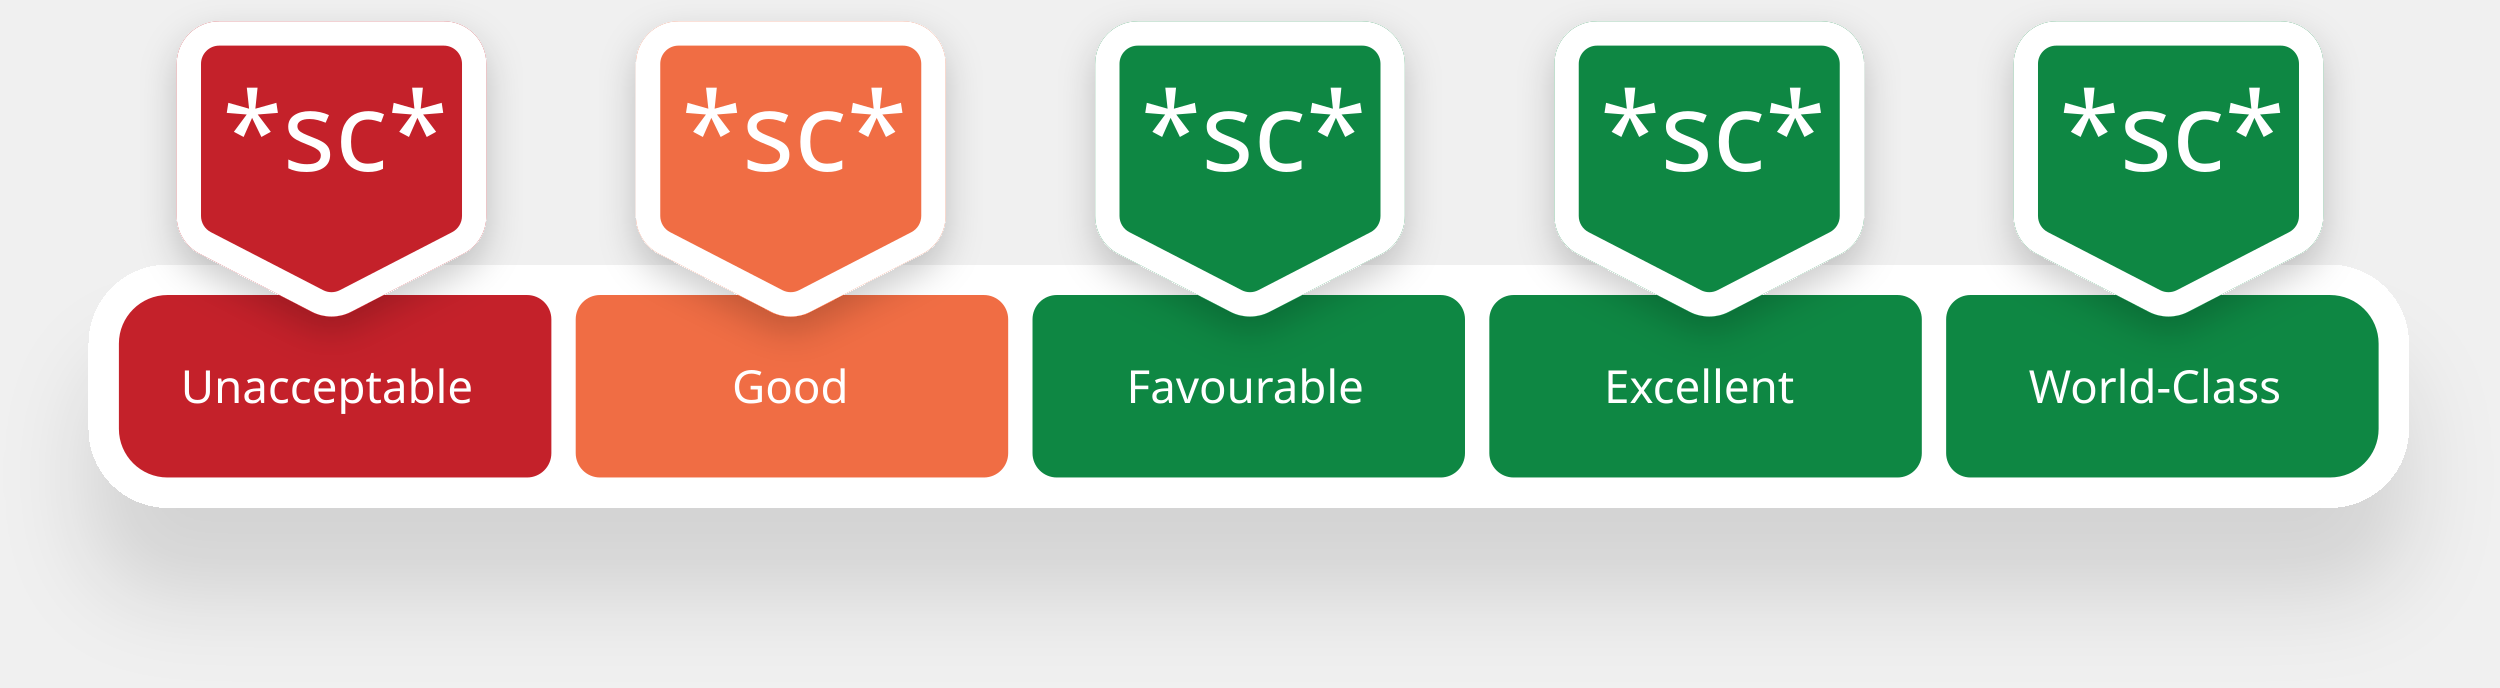
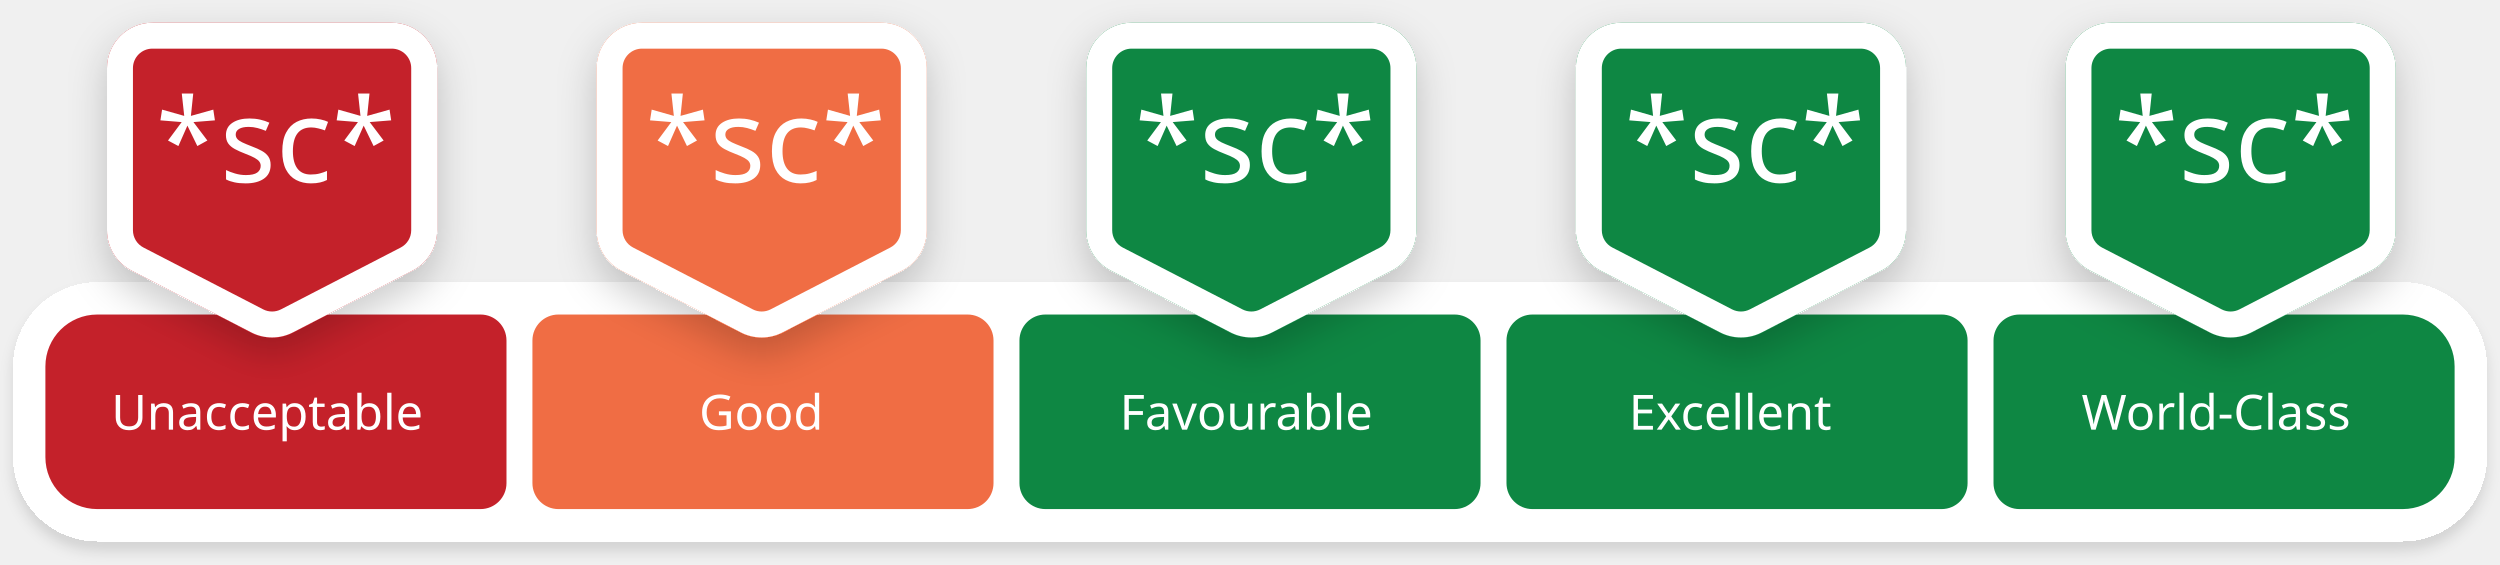
- <svg xmlns="http://www.w3.org/2000/svg" width="822" height="226" viewBox="0 0 822 226" fill="none">
+ <svg xmlns="http://www.w3.org/2000/svg" width="771" height="174" viewBox="0 0 771 174" fill="none">
  <g id="slider-nps">
    <g id="Frame 1" filter="url(#filter0_d_49_4)">
-       <rect x="29.091" y="87" width="763" height="80" rx="26" fill="white" shape-rendering="crispEdges" />
+       <rect x="4" y="87" width="763" height="80" rx="26" fill="white" shape-rendering="crispEdges" />
      <g id="frame-Unacceptable">
-         <path d="M39.091 113C39.091 104.163 46.254 97 55.091 97H173.291C177.709 97 181.291 100.582 181.291 105V149C181.291 153.418 177.709 157 173.291 157H55.091C46.254 157 39.091 149.837 39.091 141V113Z" fill="#C4212A" />
+         <path d="M14 113C14 104.163 21.163 97 30 97H148.2C152.618 97 156.2 100.582 156.2 105V149C156.2 153.418 152.618 157 148.2 157H30C21.163 157 14 149.837 14 141V113Z" fill="#C4212A" />
        <text id="label" fill="white" xml:space="preserve" style="white-space: pre" font-family="Arial Rounded MT Bold" font-size="15" letter-spacing="0em">
-           <tspan x="59.434" y="132.515">Unacceptable</tspan>
+           <tspan x="34.343" y="132.515">Unacceptable</tspan>
        </text>
      </g>
      <g id="frame-Good">
-         <rect x="189.291" y="97" width="142.2" height="60" rx="8" fill="#F06D44" />
+         <rect x="164.2" y="97" width="142.2" height="60" rx="8" fill="#F06D44" />
        <text id="label2" fill="white" xml:space="preserve" style="white-space: pre" font-family="Arial Rounded MT Bold" font-size="15" letter-spacing="0em">
-           <tspan x="240.696" y="132.515">Good</tspan>
+           <tspan x="215.605" y="132.515">Good</tspan>
        </text>
      </g>
      <g id="frame-Favourable">
-         <rect x="339.491" y="97" width="142.2" height="60" rx="8" fill="#0E8743" />
+         <rect x="314.4" y="97" width="142.2" height="60" rx="8" fill="#0E8743" />
        <text id="label3" fill="white" xml:space="preserve" style="white-space: pre" font-family="Arial Rounded MT Bold" font-size="15" letter-spacing="0em">
-           <tspan x="370.41" y="132.515">Favourable</tspan>
+           <tspan x="345.319" y="132.515">Favourable</tspan>
        </text>
      </g>
      <g id="frame-Excellent">
-         <rect x="489.691" y="97" width="142.2" height="60" rx="8" fill="#0E8743" />
+         <rect x="464.6" y="97" width="142.2" height="60" rx="8" fill="#0E8743" />
        <text id="label3_2" fill="white" xml:space="preserve" style="white-space: pre" font-family="Arial Rounded MT Bold" font-size="15" letter-spacing="0em">
-           <tspan x="527.422" y="132.515">Excellent</tspan>
+           <tspan x="502.331" y="132.515">Excellent</tspan>
        </text>
      </g>
      <g id="frame-World-Class">
-         <path d="M639.891 105C639.891 100.582 643.473 97 647.891 97H766.091C774.927 97 782.091 104.163 782.091 113V141C782.091 149.837 774.927 157 766.091 157H647.891C643.473 157 639.891 153.418 639.891 149V105Z" fill="#0E8743" />
+         <path d="M614.8 105C614.8 100.582 618.382 97 622.8 97H741C749.836 97 757 104.163 757 113V141C757 149.837 749.836 157 741 157H622.8C618.382 157 614.8 153.418 614.8 149V105Z" fill="#0E8743" />
        <text id="label3_3" fill="white" xml:space="preserve" style="white-space: pre" font-family="Arial Rounded MT Bold" font-size="15" letter-spacing="0em">
-           <tspan x="667.024" y="132.515">World-Class</tspan>
+           <tspan x="641.933" y="132.515">World-Class</tspan>
        </text>
      </g>
    </g>
    <g id="bubble-Unacceptable">
      <g id="Union" filter="url(#filter1_d_49_4)">
        <mask id="path-12-inside-1_49_4" fill="white">
-           <path d="M115.425 102.512C111.394 104.593 106.606 104.593 102.576 102.512L65.666 83.449C61.014 81.046 58.091 76.247 58.091 71.01V21C58.091 13.268 64.359 7 72.091 7H145.909C153.641 7 159.909 13.268 159.909 21V71.01C159.909 76.247 156.987 81.046 152.334 83.449L115.425 102.512Z" />
+           <path d="M90.334 102.512C86.304 104.593 81.515 104.593 77.485 102.512L40.575 83.449C35.923 81.046 33 76.247 33 71.01V21C33 13.268 39.268 7 47 7H120.818C128.55 7 134.818 13.268 134.818 21V71.01C134.818 76.247 131.896 81.046 127.243 83.449L90.334 102.512Z" />
        </mask>
-         <path d="M115.425 102.512C111.394 104.593 106.606 104.593 102.576 102.512L65.666 83.449C61.014 81.046 58.091 76.247 58.091 71.01V21C58.091 13.268 64.359 7 72.091 7H145.909C153.641 7 159.909 13.268 159.909 21V71.01C159.909 76.247 156.987 81.046 152.334 83.449L115.425 102.512Z" fill="#C4212A" />
-         <path d="M152.334 83.449L148.663 76.341L152.334 83.449ZM65.666 83.449L69.338 76.341L65.666 83.449ZM115.425 102.512L111.753 95.404L115.425 102.512ZM102.576 102.512L106.247 95.404L69.338 76.341L65.666 83.449L61.995 90.557L98.904 109.62L102.576 102.512ZM58.091 71.01H66.091V21H58.091H50.091V71.01H58.091ZM72.091 7V15H145.909V7V-1H72.091V7ZM159.909 21H151.909V71.01H159.909H167.909V21H159.909ZM152.334 83.449L148.663 76.341L111.753 95.404L115.425 102.512L119.096 109.62L156.005 90.557L152.334 83.449ZM159.909 71.01H151.909C151.909 73.254 150.657 75.311 148.663 76.341L152.334 83.449L156.005 90.557C163.317 86.78 167.909 79.239 167.909 71.01H159.909ZM145.909 7V15C149.223 15 151.909 17.686 151.909 21H159.909H167.909C167.909 8.85 158.06 -1 145.909 -1V7ZM58.091 21H66.091C66.091 17.686 68.777 15 72.091 15V7V-1C59.941 -1 50.091 8.85 50.091 21H58.091ZM65.666 83.449L69.338 76.341C67.344 75.311 66.091 73.254 66.091 71.01H58.091H50.091C50.091 79.239 54.684 86.78 61.995 90.557L65.666 83.449ZM102.576 102.512L98.904 109.62C105.237 112.891 112.763 112.891 119.096 109.62L115.425 102.512L111.753 95.404C110.026 96.296 107.974 96.296 106.247 95.404L102.576 102.512Z" fill="white" mask="url(#path-12-inside-1_49_4)" />
+         <path d="M90.334 102.512C86.304 104.593 81.515 104.593 77.485 102.512L40.575 83.449C35.923 81.046 33 76.247 33 71.01V21C33 13.268 39.268 7 47 7H120.818C128.55 7 134.818 13.268 134.818 21V71.01C134.818 76.247 131.896 81.046 127.243 83.449L90.334 102.512Z" fill="#C4212A" />
+         <path d="M127.243 83.449L123.572 76.341L127.243 83.449ZM40.575 83.449L44.247 76.341L40.575 83.449ZM90.334 102.512L86.662 95.404L90.334 102.512ZM77.485 102.512L81.156 95.404L44.247 76.341L40.575 83.449L36.904 90.557L73.814 109.62L77.485 102.512ZM33 71.01H41V21H33H25V71.01H33ZM47 7V15H120.818V7V-1H47V7ZM134.818 21H126.818V71.01H134.818H142.818V21H134.818ZM127.243 83.449L123.572 76.341L86.662 95.404L90.334 102.512L94.005 109.62L130.914 90.557L127.243 83.449ZM134.818 71.01H126.818C126.818 73.254 125.566 75.311 123.572 76.341L127.243 83.449L130.914 90.557C138.226 86.78 142.818 79.239 142.818 71.01H134.818ZM120.818 7V15C124.132 15 126.818 17.686 126.818 21H134.818H142.818C142.818 8.85 132.969 -1 120.818 -1V7ZM33 21H41C41 17.686 43.686 15 47 15V7V-1C34.85 -1 25 8.85 25 21H33ZM40.575 83.449L44.247 76.341C42.253 75.311 41 73.254 41 71.01H33H25C25 79.239 29.593 86.78 36.904 90.557L40.575 83.449ZM77.485 102.512L73.814 109.62C80.147 112.891 87.672 112.891 94.005 109.62L90.334 102.512L86.662 95.404C84.935 96.296 82.883 96.296 81.156 95.404L77.485 102.512Z" fill="white" mask="url(#path-12-inside-1_49_4)" />
      </g>
      <text id="score" fill="white" xml:space="preserve" style="white-space: pre" font-family="Arial Rounded MT Bold" font-size="36" letter-spacing="0em">
-         <tspan x="73.091" y="56.197">*sc*</tspan>
+         <tspan x="48" y="56.197">*sc*</tspan>
      </text>
    </g>
    <g id="bubble-Good">
      <g id="Union_2" filter="url(#filter2_d_49_4)">
        <mask id="path-15-inside-2_49_4" fill="white">
-           <path d="M266.425 102.512C262.394 104.593 257.606 104.593 253.576 102.512L216.666 83.449C212.014 81.046 209.091 76.247 209.091 71.01V21C209.091 13.268 215.359 7 223.091 7H296.909C304.641 7 310.909 13.268 310.909 21V71.01C310.909 76.247 307.987 81.046 303.334 83.449L266.425 102.512Z" />
+           <path d="M241.334 102.512C237.304 104.593 232.515 104.593 228.485 102.512L191.575 83.449C186.923 81.046 184 76.247 184 71.01V21C184 13.268 190.268 7 198 7H271.818C279.55 7 285.818 13.268 285.818 21V71.01C285.818 76.247 282.896 81.046 278.243 83.449L241.334 102.512Z" />
        </mask>
-         <path d="M266.425 102.512C262.394 104.593 257.606 104.593 253.576 102.512L216.666 83.449C212.014 81.046 209.091 76.247 209.091 71.01V21C209.091 13.268 215.359 7 223.091 7H296.909C304.641 7 310.909 13.268 310.909 21V71.01C310.909 76.247 307.987 81.046 303.334 83.449L266.425 102.512Z" fill="#F06D44" />
-         <path d="M303.334 83.449L299.663 76.341L303.334 83.449ZM216.666 83.449L220.338 76.341L216.666 83.449ZM266.425 102.512L262.753 95.404L266.425 102.512ZM253.576 102.512L257.247 95.404L220.338 76.341L216.666 83.449L212.995 90.557L249.904 109.62L253.576 102.512ZM209.091 71.01H217.091V21H209.091H201.091V71.01H209.091ZM223.091 7V15H296.909V7V-1H223.091V7ZM310.909 21H302.909V71.01H310.909H318.909V21H310.909ZM303.334 83.449L299.663 76.341L262.753 95.404L266.425 102.512L270.096 109.62L307.005 90.557L303.334 83.449ZM310.909 71.01H302.909C302.909 73.254 301.657 75.311 299.663 76.341L303.334 83.449L307.005 90.557C314.317 86.78 318.909 79.239 318.909 71.01H310.909ZM296.909 7V15C300.223 15 302.909 17.686 302.909 21H310.909H318.909C318.909 8.85 309.06 -1 296.909 -1V7ZM209.091 21H217.091C217.091 17.686 219.777 15 223.091 15V7V-1C210.941 -1 201.091 8.85 201.091 21H209.091ZM216.666 83.449L220.338 76.341C218.343 75.311 217.091 73.254 217.091 71.01H209.091H201.091C201.091 79.239 205.684 86.78 212.995 90.557L216.666 83.449ZM253.576 102.512L249.904 109.62C256.237 112.891 263.763 112.891 270.096 109.62L266.425 102.512L262.753 95.404C261.026 96.296 258.974 96.296 257.247 95.404L253.576 102.512Z" fill="white" mask="url(#path-15-inside-2_49_4)" />
+         <path d="M241.334 102.512C237.304 104.593 232.515 104.593 228.485 102.512L191.575 83.449C186.923 81.046 184 76.247 184 71.01V21C184 13.268 190.268 7 198 7H271.818C279.55 7 285.818 13.268 285.818 21V71.01C285.818 76.247 282.896 81.046 278.243 83.449L241.334 102.512Z" fill="#F06D44" />
+         <path d="M278.243 83.449L274.572 76.341L278.243 83.449ZM191.575 83.449L195.247 76.341L191.575 83.449ZM241.334 102.512L237.663 95.404L241.334 102.512ZM228.485 102.512L232.156 95.404L195.247 76.341L191.575 83.449L187.904 90.557L224.814 109.62L228.485 102.512ZM184 71.01H192V21H184H176V71.01H184ZM198 7V15H271.818V7V-1H198V7ZM285.818 21H277.818V71.01H285.818H293.818V21H285.818ZM278.243 83.449L274.572 76.341L237.663 95.404L241.334 102.512L245.005 109.62L281.914 90.557L278.243 83.449ZM285.818 71.01H277.818C277.818 73.254 276.566 75.311 274.572 76.341L278.243 83.449L281.914 90.557C289.226 86.78 293.818 79.239 293.818 71.01H285.818ZM271.818 7V15C275.132 15 277.818 17.686 277.818 21H285.818H293.818C293.818 8.85 283.969 -1 271.818 -1V7ZM184 21H192C192 17.686 194.686 15 198 15V7V-1C185.85 -1 176 8.85 176 21H184ZM191.575 83.449L195.247 76.341C193.253 75.311 192 73.254 192 71.01H184H176C176 79.239 180.593 86.78 187.904 90.557L191.575 83.449ZM228.485 102.512L224.814 109.62C231.147 112.891 238.672 112.891 245.005 109.62L241.334 102.512L237.663 95.404C235.935 96.296 233.883 96.296 232.156 95.404L228.485 102.512Z" fill="white" mask="url(#path-15-inside-2_49_4)" />
      </g>
      <text id="score_2" fill="white" xml:space="preserve" style="white-space: pre" font-family="Arial Rounded MT Bold" font-size="36" letter-spacing="0em">
-         <tspan x="224.091" y="56.197">*sc*</tspan>
+         <tspan x="199" y="56.197">*sc*</tspan>
      </text>
    </g>
    <g id="bubble-Favourable">
      <g id="Union_3" filter="url(#filter3_d_49_4)">
        <mask id="path-18-inside-3_49_4" fill="white">
-           <path d="M417.425 102.512C413.394 104.593 408.606 104.593 404.576 102.512L367.666 83.449C363.014 81.046 360.091 76.247 360.091 71.01V21C360.091 13.268 366.359 7 374.091 7H447.909C455.641 7 461.909 13.268 461.909 21V71.01C461.909 76.247 458.987 81.046 454.334 83.449L417.425 102.512Z" />
+           <path d="M392.334 102.512C388.304 104.593 383.515 104.593 379.485 102.512L342.575 83.449C337.923 81.046 335 76.247 335 71.01V21C335 13.268 341.268 7 349 7H422.818C430.55 7 436.818 13.268 436.818 21V71.01C436.818 76.247 433.896 81.046 429.243 83.449L392.334 102.512Z" />
        </mask>
-         <path d="M417.425 102.512C413.394 104.593 408.606 104.593 404.576 102.512L367.666 83.449C363.014 81.046 360.091 76.247 360.091 71.01V21C360.091 13.268 366.359 7 374.091 7H447.909C455.641 7 461.909 13.268 461.909 21V71.01C461.909 76.247 458.987 81.046 454.334 83.449L417.425 102.512Z" fill="#0E8743" />
-         <path d="M454.334 83.449L450.663 76.341L454.334 83.449ZM367.666 83.449L371.338 76.341L367.666 83.449ZM417.425 102.512L413.753 95.404L417.425 102.512ZM404.576 102.512L408.247 95.404L371.338 76.341L367.666 83.449L363.995 90.557L400.904 109.62L404.576 102.512ZM360.091 71.01H368.091V21H360.091H352.091V71.01H360.091ZM374.091 7V15H447.909V7V-1H374.091V7ZM461.909 21H453.909V71.01H461.909H469.909V21H461.909ZM454.334 83.449L450.663 76.341L413.753 95.404L417.425 102.512L421.096 109.62L458.005 90.557L454.334 83.449ZM461.909 71.01H453.909C453.909 73.254 452.657 75.311 450.663 76.341L454.334 83.449L458.005 90.557C465.317 86.78 469.909 79.239 469.909 71.01H461.909ZM447.909 7V15C451.223 15 453.909 17.686 453.909 21H461.909H469.909C469.909 8.85 460.06 -1 447.909 -1V7ZM360.091 21H368.091C368.091 17.686 370.777 15 374.091 15V7V-1C361.941 -1 352.091 8.85 352.091 21H360.091ZM367.666 83.449L371.338 76.341C369.343 75.311 368.091 73.254 368.091 71.01H360.091H352.091C352.091 79.239 356.684 86.78 363.995 90.557L367.666 83.449ZM404.576 102.512L400.904 109.62C407.237 112.891 414.763 112.891 421.096 109.62L417.425 102.512L413.753 95.404C412.026 96.296 409.974 96.296 408.247 95.404L404.576 102.512Z" fill="white" mask="url(#path-18-inside-3_49_4)" />
+         <path d="M392.334 102.512C388.304 104.593 383.515 104.593 379.485 102.512L342.575 83.449C337.923 81.046 335 76.247 335 71.01V21C335 13.268 341.268 7 349 7H422.818C430.55 7 436.818 13.268 436.818 21V71.01C436.818 76.247 433.896 81.046 429.243 83.449L392.334 102.512Z" fill="#0E8743" />
+         <path d="M429.243 83.449L425.572 76.341L429.243 83.449ZM342.575 83.449L346.247 76.341L342.575 83.449ZM392.334 102.512L388.663 95.404L392.334 102.512ZM379.485 102.512L383.156 95.404L346.247 76.341L342.575 83.449L338.904 90.557L375.814 109.62L379.485 102.512ZM335 71.01H343V21H335H327V71.01H335ZM349 7V15H422.818V7V-1H349V7ZM436.818 21H428.818V71.01H436.818H444.818V21H436.818ZM429.243 83.449L425.572 76.341L388.663 95.404L392.334 102.512L396.005 109.62L432.914 90.557L429.243 83.449ZM436.818 71.01H428.818C428.818 73.254 427.566 75.311 425.572 76.341L429.243 83.449L432.914 90.557C440.226 86.78 444.818 79.239 444.818 71.01H436.818ZM422.818 7V15C426.132 15 428.818 17.686 428.818 21H436.818H444.818C444.818 8.85 434.969 -1 422.818 -1V7ZM335 21H343C343 17.686 345.686 15 349 15V7V-1C336.85 -1 327 8.85 327 21H335ZM342.575 83.449L346.247 76.341C344.253 75.311 343 73.254 343 71.01H335H327C327 79.239 331.593 86.78 338.904 90.557L342.575 83.449ZM379.485 102.512L375.814 109.62C382.147 112.891 389.672 112.891 396.005 109.62L392.334 102.512L388.663 95.404C386.935 96.296 384.883 96.296 383.156 95.404L379.485 102.512Z" fill="white" mask="url(#path-18-inside-3_49_4)" />
      </g>
      <text id="score_3" fill="white" xml:space="preserve" style="white-space: pre" font-family="Arial Rounded MT Bold" font-size="36" letter-spacing="0em">
-         <tspan x="375.091" y="56.197">*sc*</tspan>
+         <tspan x="350" y="56.197">*sc*</tspan>
      </text>
    </g>
    <g id="bubble-Excellent">
      <g id="Union_4" filter="url(#filter4_d_49_4)">
        <mask id="path-21-inside-4_49_4" fill="white">
-           <path d="M568.425 102.512C564.394 104.593 559.606 104.593 555.576 102.512L518.666 83.449C514.014 81.046 511.091 76.247 511.091 71.01V21C511.091 13.268 517.359 7 525.091 7H598.909C606.641 7 612.909 13.268 612.909 21V71.01C612.909 76.247 609.987 81.046 605.334 83.449L568.425 102.512Z" />
+           <path d="M543.334 102.512C539.304 104.593 534.515 104.593 530.485 102.512L493.575 83.449C488.923 81.046 486 76.247 486 71.01V21C486 13.268 492.268 7 500 7H573.818C581.55 7 587.818 13.268 587.818 21V71.01C587.818 76.247 584.896 81.046 580.243 83.449L543.334 102.512Z" />
        </mask>
-         <path d="M568.425 102.512C564.394 104.593 559.606 104.593 555.576 102.512L518.666 83.449C514.014 81.046 511.091 76.247 511.091 71.01V21C511.091 13.268 517.359 7 525.091 7H598.909C606.641 7 612.909 13.268 612.909 21V71.01C612.909 76.247 609.987 81.046 605.334 83.449L568.425 102.512Z" fill="#0E8743" />
-         <path d="M605.334 83.449L601.663 76.341L605.334 83.449ZM518.666 83.449L522.338 76.341L518.666 83.449ZM568.425 102.512L564.753 95.404L568.425 102.512ZM555.576 102.512L559.247 95.404L522.338 76.341L518.666 83.449L514.995 90.557L551.904 109.62L555.576 102.512ZM511.091 71.01H519.091V21H511.091H503.091V71.01H511.091ZM525.091 7V15H598.909V7V-1H525.091V7ZM612.909 21H604.909V71.01H612.909H620.909V21H612.909ZM605.334 83.449L601.663 76.341L564.753 95.404L568.425 102.512L572.096 109.62L609.005 90.557L605.334 83.449ZM612.909 71.01H604.909C604.909 73.254 603.657 75.311 601.663 76.341L605.334 83.449L609.005 90.557C616.317 86.78 620.909 79.239 620.909 71.01H612.909ZM598.909 7V15C602.223 15 604.909 17.686 604.909 21H612.909H620.909C620.909 8.85 611.06 -1 598.909 -1V7ZM511.091 21H519.091C519.091 17.686 521.777 15 525.091 15V7V-1C512.941 -1 503.091 8.85 503.091 21H511.091ZM518.666 83.449L522.338 76.341C520.343 75.311 519.091 73.254 519.091 71.01H511.091H503.091C503.091 79.239 507.684 86.78 514.995 90.557L518.666 83.449ZM555.576 102.512L551.904 109.62C558.237 112.891 565.763 112.891 572.096 109.62L568.425 102.512L564.753 95.404C563.026 96.296 560.974 96.296 559.247 95.404L555.576 102.512Z" fill="white" mask="url(#path-21-inside-4_49_4)" />
+         <path d="M543.334 102.512C539.304 104.593 534.515 104.593 530.485 102.512L493.575 83.449C488.923 81.046 486 76.247 486 71.01V21C486 13.268 492.268 7 500 7H573.818C581.55 7 587.818 13.268 587.818 21V71.01C587.818 76.247 584.896 81.046 580.243 83.449L543.334 102.512Z" fill="#0E8743" />
+         <path d="M580.243 83.449L576.572 76.341L580.243 83.449ZM493.575 83.449L497.247 76.341L493.575 83.449ZM543.334 102.512L539.663 95.404L543.334 102.512ZM530.485 102.512L534.156 95.404L497.247 76.341L493.575 83.449L489.904 90.557L526.814 109.62L530.485 102.512ZM486 71.01H494V21H486H478V71.01H486ZM500 7V15H573.818V7V-1H500V7ZM587.818 21H579.818V71.01H587.818H595.818V21H587.818ZM580.243 83.449L576.572 76.341L539.663 95.404L543.334 102.512L547.005 109.62L583.914 90.557L580.243 83.449ZM587.818 71.01H579.818C579.818 73.254 578.566 75.311 576.572 76.341L580.243 83.449L583.914 90.557C591.226 86.78 595.818 79.239 595.818 71.01H587.818ZM573.818 7V15C577.132 15 579.818 17.686 579.818 21H587.818H595.818C595.818 8.85 585.969 -1 573.818 -1V7ZM486 21H494C494 17.686 496.686 15 500 15V7V-1C487.85 -1 478 8.85 478 21H486ZM493.575 83.449L497.247 76.341C495.253 75.311 494 73.254 494 71.01H486H478C478 79.239 482.593 86.78 489.904 90.557L493.575 83.449ZM530.485 102.512L526.814 109.62C533.147 112.891 540.672 112.891 547.005 109.62L543.334 102.512L539.663 95.404C537.935 96.296 535.883 96.296 534.156 95.404L530.485 102.512Z" fill="white" mask="url(#path-21-inside-4_49_4)" />
      </g>
      <text id="score_4" fill="white" xml:space="preserve" style="white-space: pre" font-family="Arial Rounded MT Bold" font-size="36" letter-spacing="0em">
-         <tspan x="526.091" y="56.197">*sc*</tspan>
+         <tspan x="501" y="56.197">*sc*</tspan>
      </text>
    </g>
    <g id="bubble-World-Class">
      <g id="Union_5" filter="url(#filter5_d_49_4)">
        <mask id="path-24-inside-5_49_4" fill="white">
-           <path d="M719.425 102.512C715.394 104.593 710.606 104.593 706.576 102.512L669.666 83.449C665.014 81.046 662.091 76.247 662.091 71.01V21C662.091 13.268 668.359 7 676.091 7H749.909C757.641 7 763.909 13.268 763.909 21V71.01C763.909 76.247 760.987 81.046 756.334 83.449L719.425 102.512Z" />
+           <path d="M694.334 102.512C690.304 104.593 685.515 104.593 681.485 102.512L644.575 83.449C639.923 81.046 637 76.247 637 71.01V21C637 13.268 643.268 7 651 7H724.818C732.55 7 738.818 13.268 738.818 21V71.01C738.818 76.247 735.896 81.046 731.243 83.449L694.334 102.512Z" />
        </mask>
-         <path d="M719.425 102.512C715.394 104.593 710.606 104.593 706.576 102.512L669.666 83.449C665.014 81.046 662.091 76.247 662.091 71.01V21C662.091 13.268 668.359 7 676.091 7H749.909C757.641 7 763.909 13.268 763.909 21V71.01C763.909 76.247 760.987 81.046 756.334 83.449L719.425 102.512Z" fill="#0E8743" />
-         <path d="M756.334 83.449L752.663 76.341L756.334 83.449ZM669.666 83.449L673.338 76.341L669.666 83.449ZM719.425 102.512L715.753 95.404L719.425 102.512ZM706.576 102.512L710.247 95.404L673.338 76.341L669.666 83.449L665.995 90.557L702.904 109.62L706.576 102.512ZM662.091 71.01H670.091V21H662.091H654.091V71.01H662.091ZM676.091 7V15H749.909V7V-1H676.091V7ZM763.909 21H755.909V71.01H763.909H771.909V21H763.909ZM756.334 83.449L752.663 76.341L715.753 95.404L719.425 102.512L723.096 109.62L760.005 90.557L756.334 83.449ZM763.909 71.01H755.909C755.909 73.254 754.657 75.311 752.663 76.341L756.334 83.449L760.005 90.557C767.317 86.78 771.909 79.239 771.909 71.01H763.909ZM749.909 7V15C753.223 15 755.909 17.686 755.909 21H763.909H771.909C771.909 8.85 762.06 -1 749.909 -1V7ZM662.091 21H670.091C670.091 17.686 672.777 15 676.091 15V7V-1C663.941 -1 654.091 8.85 654.091 21H662.091ZM669.666 83.449L673.338 76.341C671.343 75.311 670.091 73.254 670.091 71.01H662.091H654.091C654.091 79.239 658.684 86.78 665.995 90.557L669.666 83.449ZM706.576 102.512L702.904 109.62C709.237 112.891 716.763 112.891 723.096 109.62L719.425 102.512L715.753 95.404C714.026 96.296 711.974 96.296 710.247 95.404L706.576 102.512Z" fill="white" mask="url(#path-24-inside-5_49_4)" />
+         <path d="M694.334 102.512C690.304 104.593 685.515 104.593 681.485 102.512L644.575 83.449C639.923 81.046 637 76.247 637 71.01V21C637 13.268 643.268 7 651 7H724.818C732.55 7 738.818 13.268 738.818 21V71.01C738.818 76.247 735.896 81.046 731.243 83.449L694.334 102.512Z" fill="#0E8743" />
+         <path d="M731.243 83.449L727.572 76.341L731.243 83.449ZM644.575 83.449L648.247 76.341L644.575 83.449ZM694.334 102.512L690.663 95.404L694.334 102.512ZM681.485 102.512L685.156 95.404L648.247 76.341L644.575 83.449L640.904 90.557L677.814 109.62L681.485 102.512ZM637 71.01H645V21H637H629V71.01H637ZM651 7V15H724.818V7V-1H651V7ZM738.818 21H730.818V71.01H738.818H746.818V21H738.818ZM731.243 83.449L727.572 76.341L690.663 95.404L694.334 102.512L698.005 109.62L734.914 90.557L731.243 83.449ZM738.818 71.01H730.818C730.818 73.254 729.566 75.311 727.572 76.341L731.243 83.449L734.914 90.557C742.226 86.78 746.818 79.239 746.818 71.01H738.818ZM724.818 7V15C728.132 15 730.818 17.686 730.818 21H738.818H746.818C746.818 8.85 736.969 -1 724.818 -1V7ZM637 21H645C645 17.686 647.686 15 651 15V7V-1C638.85 -1 629 8.85 629 21H637ZM644.575 83.449L648.247 76.341C646.253 75.311 645 73.254 645 71.01H637H629C629 79.239 633.593 86.78 640.904 90.557L644.575 83.449ZM681.485 102.512L677.814 109.62C684.147 112.891 691.672 112.891 698.005 109.62L694.334 102.512L690.663 95.404C688.935 96.296 686.883 96.296 685.156 95.404L681.485 102.512Z" fill="white" mask="url(#path-24-inside-5_49_4)" />
      </g>
      <text id="score_5" fill="white" xml:space="preserve" style="white-space: pre" font-family="Arial Rounded MT Bold" font-size="36" letter-spacing="0em">
-         <tspan x="677.091" y="56.197">*sc*</tspan>
+         <tspan x="652" y="56.197">*sc*</tspan>
      </text>
    </g>
  </g>
  <defs>
-     <filter id="filter0_d_49_4" x="0" y="87" width="821.182" height="138.182" filterUnits="userSpaceOnUse" color-interpolation-filters="sRGB">
+     <filter id="filter0_d_49_4" x="0" y="86" width="771" height="88" filterUnits="userSpaceOnUse" color-interpolation-filters="sRGB">
      <feFlood flood-opacity="0" result="BackgroundImageFix" />
      <feColorMatrix in="SourceAlpha" type="matrix" values="0 0 0 0 0 0 0 0 0 0 0 0 0 0 0 0 0 0 127 0" result="hardAlpha" />
-       <feOffset dy="29.091" />
-       <feGaussianBlur stdDeviation="14.546" />
+       <feOffset dy="3" />
+       <feGaussianBlur stdDeviation="2" />
      <feComposite in2="hardAlpha" operator="out" />
      <feColorMatrix type="matrix" values="0 0 0 0 0 0 0 0 0 0 0 0 0 0 0 0 0 0 0.12 0" />
      <feBlend mode="normal" in2="BackgroundImageFix" result="effect1_dropShadow_49_4" />
      <feBlend mode="normal" in="SourceGraphic" in2="effect1_dropShadow_49_4" result="shape" />
    </filter>
-     <filter id="filter1_d_49_4" x="46.091" y="0" width="125.818" height="121.073" filterUnits="userSpaceOnUse" color-interpolation-filters="sRGB">
+     <filter id="filter1_d_49_4" x="21" y="0" width="125.818" height="121.073" filterUnits="userSpaceOnUse" color-interpolation-filters="sRGB">
      <feFlood flood-opacity="0" result="BackgroundImageFix" />
      <feColorMatrix in="SourceAlpha" type="matrix" values="0 0 0 0 0 0 0 0 0 0 0 0 0 0 0 0 0 0 127 0" result="hardAlpha" />
      <feOffset dy="5" />
      <feGaussianBlur stdDeviation="6" />
      <feComposite in2="hardAlpha" operator="out" />
      <feColorMatrix type="matrix" values="0 0 0 0 0 0 0 0 0 0 0 0 0 0 0 0 0 0 0.2 0" />
      <feBlend mode="normal" in2="BackgroundImageFix" result="effect1_dropShadow_49_4" />
      <feBlend mode="normal" in="SourceGraphic" in2="effect1_dropShadow_49_4" result="shape" />
    </filter>
-     <filter id="filter2_d_49_4" x="197.091" y="0" width="125.818" height="121.073" filterUnits="userSpaceOnUse" color-interpolation-filters="sRGB">
+     <filter id="filter2_d_49_4" x="172" y="0" width="125.818" height="121.073" filterUnits="userSpaceOnUse" color-interpolation-filters="sRGB">
      <feFlood flood-opacity="0" result="BackgroundImageFix" />
      <feColorMatrix in="SourceAlpha" type="matrix" values="0 0 0 0 0 0 0 0 0 0 0 0 0 0 0 0 0 0 127 0" result="hardAlpha" />
      <feOffset dy="5" />
      <feGaussianBlur stdDeviation="6" />
      <feComposite in2="hardAlpha" operator="out" />
      <feColorMatrix type="matrix" values="0 0 0 0 0 0 0 0 0 0 0 0 0 0 0 0 0 0 0.2 0" />
      <feBlend mode="normal" in2="BackgroundImageFix" result="effect1_dropShadow_49_4" />
      <feBlend mode="normal" in="SourceGraphic" in2="effect1_dropShadow_49_4" result="shape" />
    </filter>
-     <filter id="filter3_d_49_4" x="348.091" y="0" width="125.818" height="121.073" filterUnits="userSpaceOnUse" color-interpolation-filters="sRGB">
+     <filter id="filter3_d_49_4" x="323" y="0" width="125.818" height="121.073" filterUnits="userSpaceOnUse" color-interpolation-filters="sRGB">
      <feFlood flood-opacity="0" result="BackgroundImageFix" />
      <feColorMatrix in="SourceAlpha" type="matrix" values="0 0 0 0 0 0 0 0 0 0 0 0 0 0 0 0 0 0 127 0" result="hardAlpha" />
      <feOffset dy="5" />
      <feGaussianBlur stdDeviation="6" />
      <feComposite in2="hardAlpha" operator="out" />
      <feColorMatrix type="matrix" values="0 0 0 0 0 0 0 0 0 0 0 0 0 0 0 0 0 0 0.2 0" />
      <feBlend mode="normal" in2="BackgroundImageFix" result="effect1_dropShadow_49_4" />
      <feBlend mode="normal" in="SourceGraphic" in2="effect1_dropShadow_49_4" result="shape" />
    </filter>
-     <filter id="filter4_d_49_4" x="499.091" y="0" width="125.818" height="121.073" filterUnits="userSpaceOnUse" color-interpolation-filters="sRGB">
+     <filter id="filter4_d_49_4" x="474" y="0" width="125.818" height="121.073" filterUnits="userSpaceOnUse" color-interpolation-filters="sRGB">
      <feFlood flood-opacity="0" result="BackgroundImageFix" />
      <feColorMatrix in="SourceAlpha" type="matrix" values="0 0 0 0 0 0 0 0 0 0 0 0 0 0 0 0 0 0 127 0" result="hardAlpha" />
      <feOffset dy="5" />
      <feGaussianBlur stdDeviation="6" />
      <feComposite in2="hardAlpha" operator="out" />
      <feColorMatrix type="matrix" values="0 0 0 0 0 0 0 0 0 0 0 0 0 0 0 0 0 0 0.2 0" />
      <feBlend mode="normal" in2="BackgroundImageFix" result="effect1_dropShadow_49_4" />
      <feBlend mode="normal" in="SourceGraphic" in2="effect1_dropShadow_49_4" result="shape" />
    </filter>
-     <filter id="filter5_d_49_4" x="650.091" y="0" width="125.818" height="121.073" filterUnits="userSpaceOnUse" color-interpolation-filters="sRGB">
+     <filter id="filter5_d_49_4" x="625" y="0" width="125.818" height="121.073" filterUnits="userSpaceOnUse" color-interpolation-filters="sRGB">
      <feFlood flood-opacity="0" result="BackgroundImageFix" />
      <feColorMatrix in="SourceAlpha" type="matrix" values="0 0 0 0 0 0 0 0 0 0 0 0 0 0 0 0 0 0 127 0" result="hardAlpha" />
      <feOffset dy="5" />
      <feGaussianBlur stdDeviation="6" />
      <feComposite in2="hardAlpha" operator="out" />
      <feColorMatrix type="matrix" values="0 0 0 0 0 0 0 0 0 0 0 0 0 0 0 0 0 0 0.2 0" />
      <feBlend mode="normal" in2="BackgroundImageFix" result="effect1_dropShadow_49_4" />
      <feBlend mode="normal" in="SourceGraphic" in2="effect1_dropShadow_49_4" result="shape" />
    </filter>
  </defs>
</svg>
